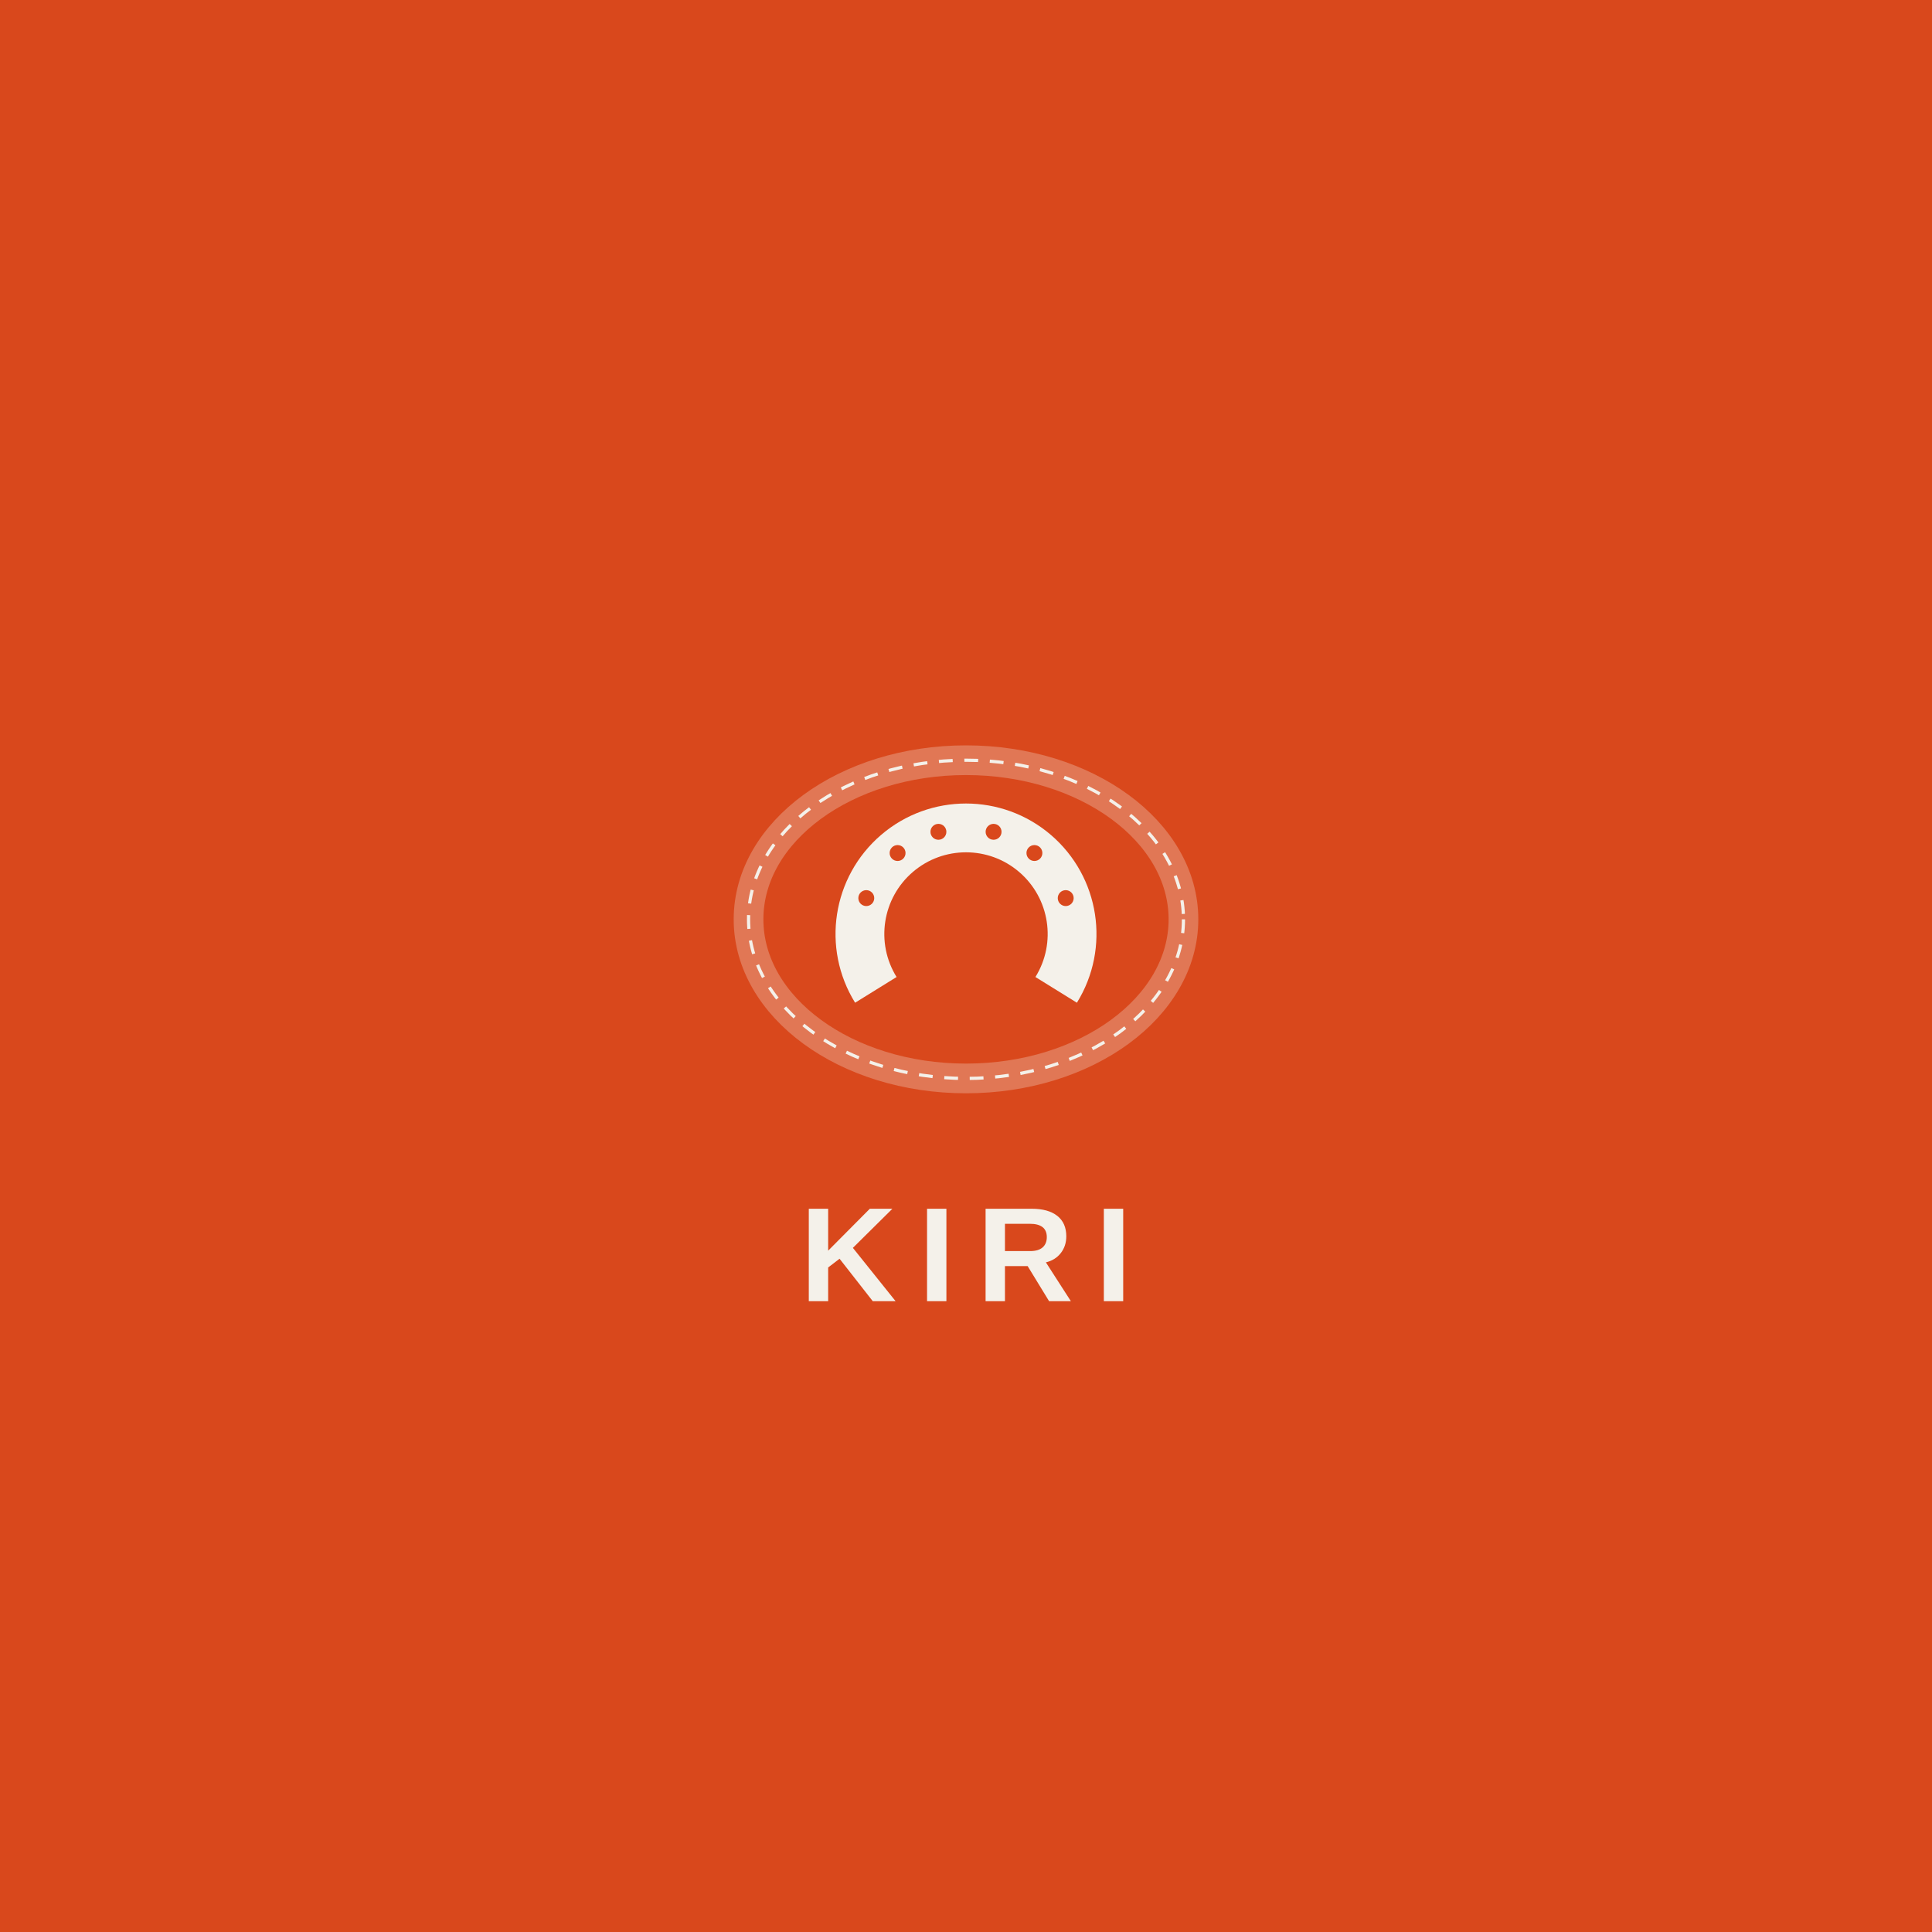
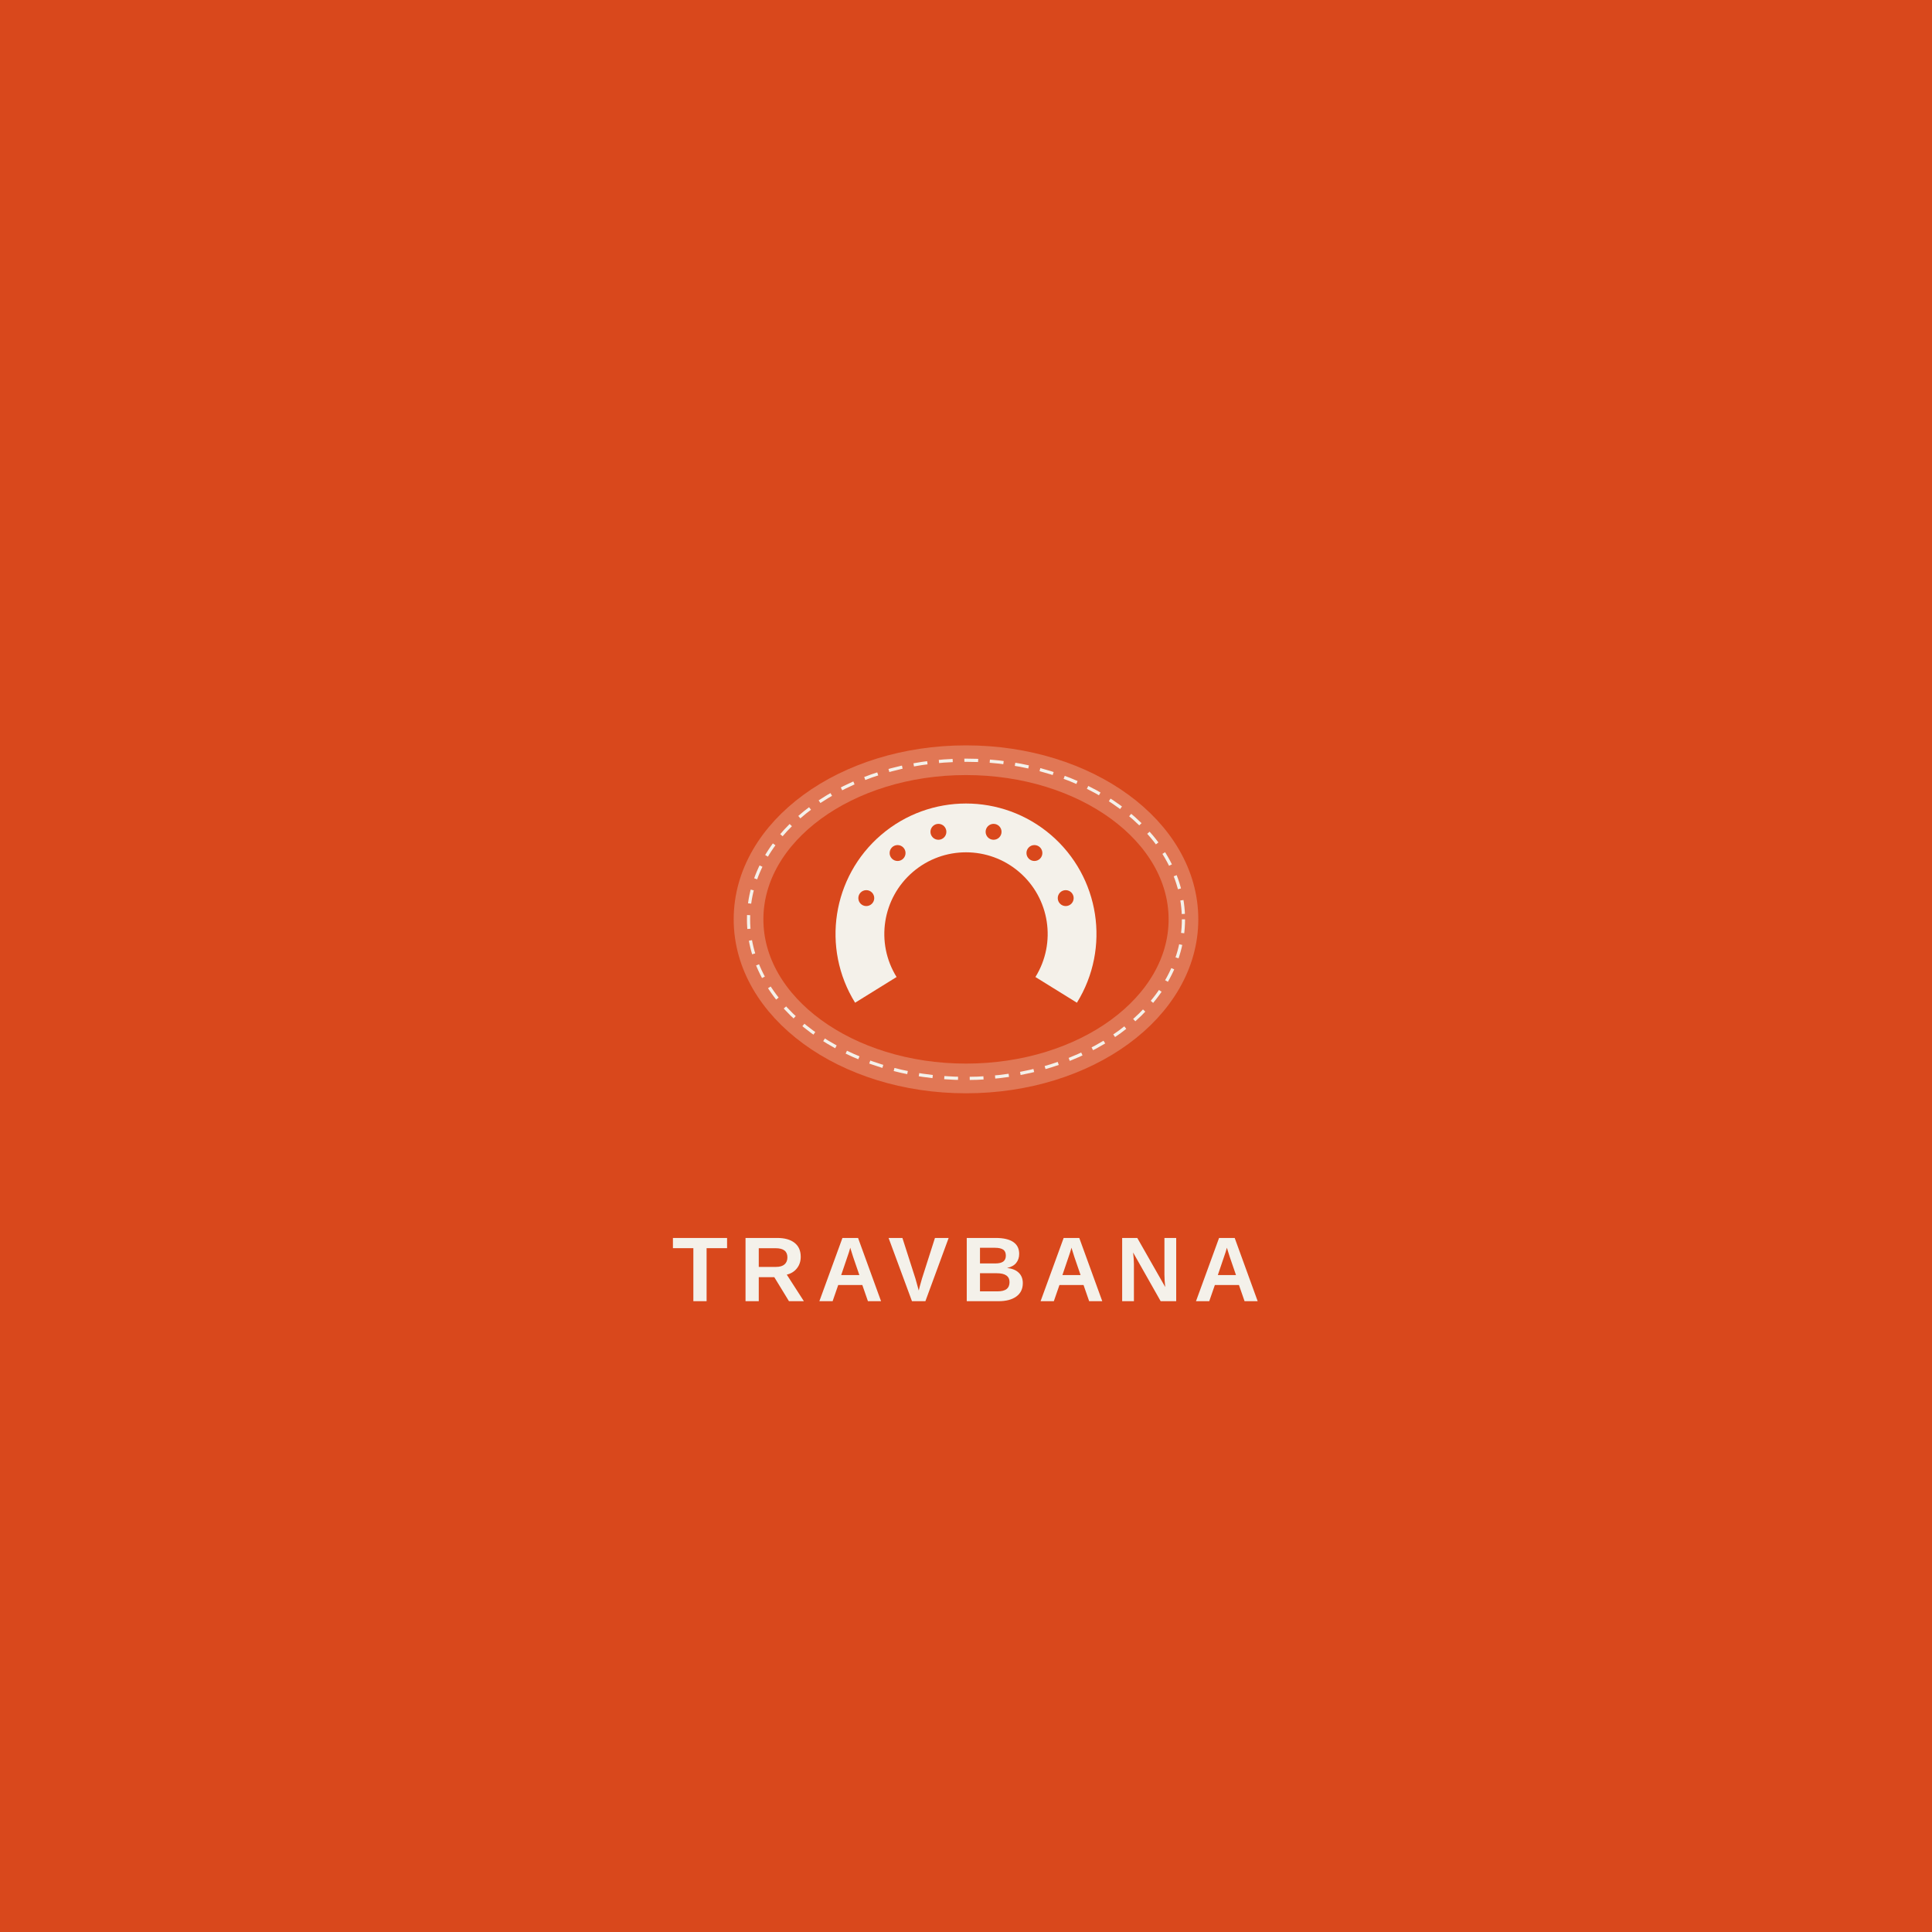
<svg xmlns="http://www.w3.org/2000/svg" viewBox="0 0 2732 2732" width="2732" height="2732">
  <rect width="2732" height="2732" fill="#d9481c" />
  <g transform="translate(1366 1300) scale(.75) translate(-512 -512)">
    <ellipse cx="512" cy="512" rx="410" ry="300" fill="none" stroke="#f4f1ea" stroke-opacity=".28" stroke-width="56" />
    <ellipse cx="512" cy="512" rx="410" ry="300" fill="none" stroke="#f4f1ea" stroke-width="6" stroke-dasharray="26 22" />
    <path d="M342 645 A200 200 0 1 1 682 645" fill="none" stroke="#f4f1ea" stroke-width="92" />
    <g fill="#d9481c">
      <circle cx="324" cy="472" r="15" />
      <circle cx="383" cy="387" r="15" />
      <circle cx="460" cy="347" r="15" />
      <circle cx="564" cy="347" r="15" />
      <circle cx="641" cy="387" r="15" />
      <circle cx="700" cy="472" r="15" />
    </g>
  </g>
-   <text x="1366" y="1840" text-anchor="middle" font-family="Segoe UI, Arial, sans-serif" font-weight="800" font-size="190" letter-spacing="30" fill="#f4f1ea">KIRI</text>
+   <text x="1366" y="1840" text-anchor="middle" font-family="Segoe UI, Arial, sans-serif" font-weight="800" font-size="130" letter-spacing="16" fill="#f4f1ea">TRAVBANA</text>
</svg>
